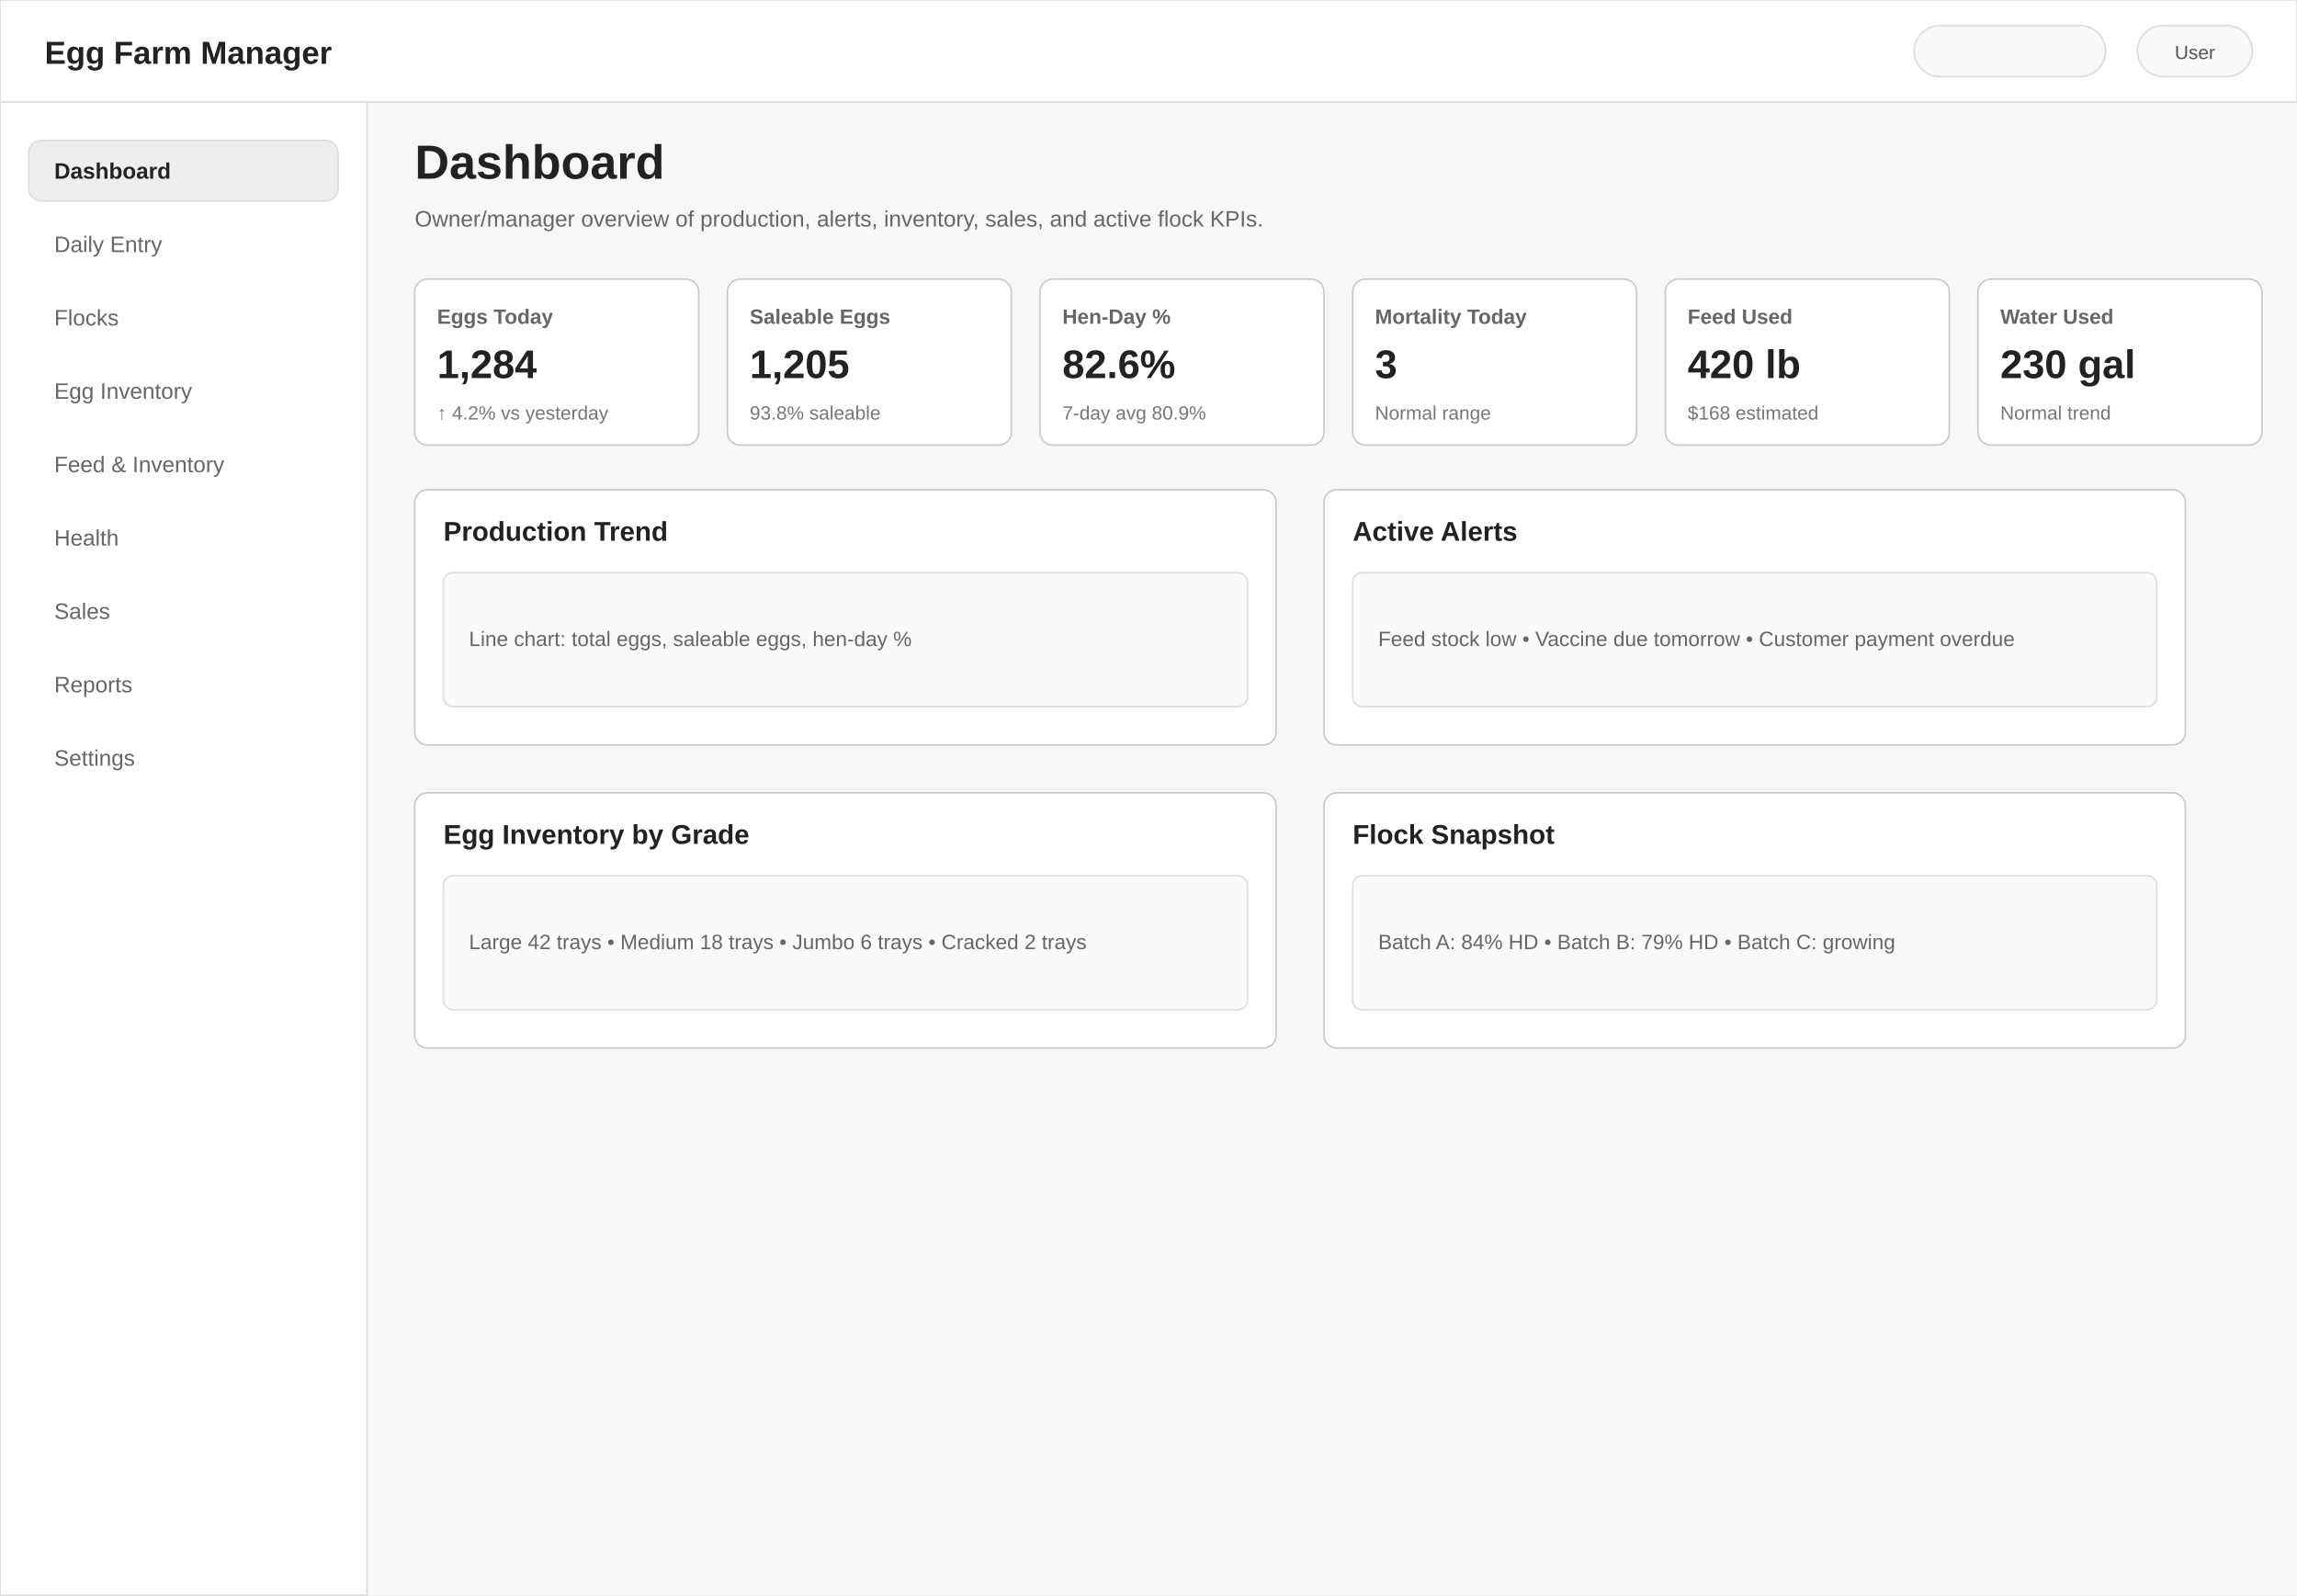
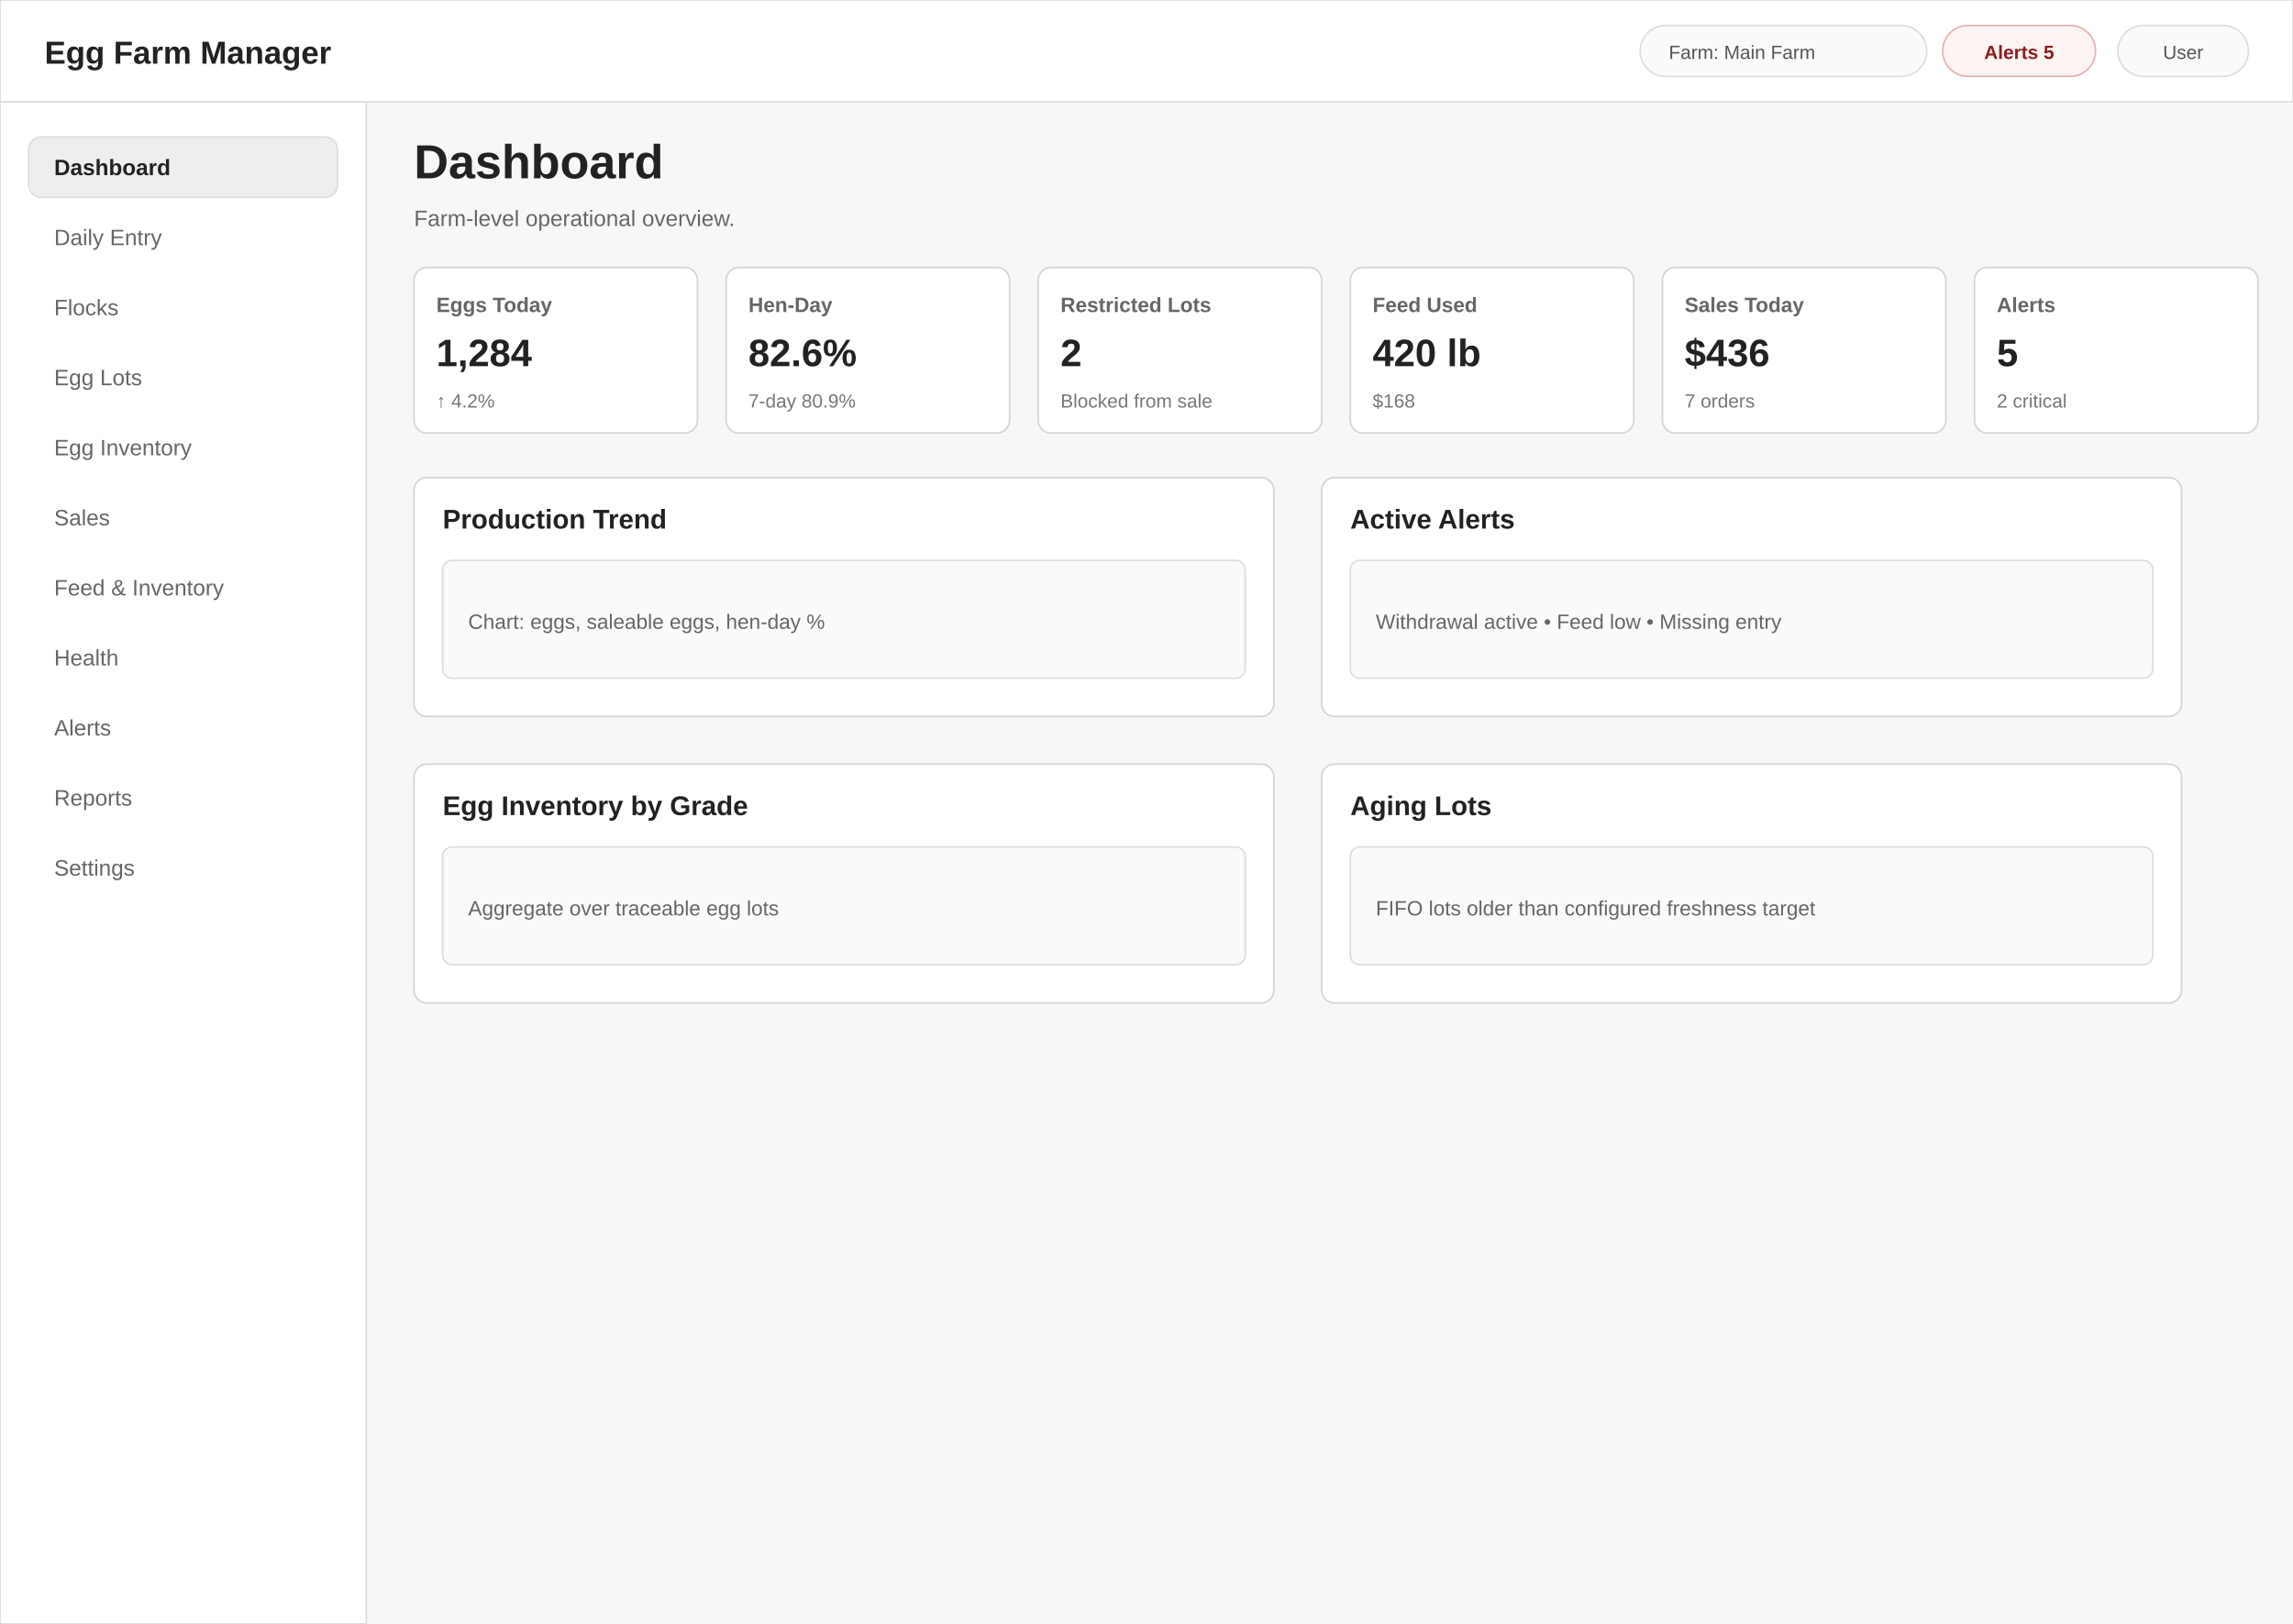
- <svg xmlns="http://www.w3.org/2000/svg" width="1440" height="1000" viewBox="0 0 1440 1000">
+ <svg xmlns="http://www.w3.org/2000/svg" width="1440" height="1020" viewBox="0 0 1440 1020">
  <rect width="100%" height="100%" fill="#f6f7f9" />
-   <rect x="0" y="0" width="1440" height="64" rx="0" fill="#ffffff" stroke="#dddddd" stroke-width="1" />
-   <text x="28" y="40" font-size="20" font-family="Arial, sans-serif" font-weight="700" fill="#222" text-anchor="start">Egg Farm Manager</text>
-   <text x="1230" y="38" font-size="13" font-family="Arial, sans-serif" font-weight="400" fill="#777" text-anchor="start">Search</text>
-   <rect x="1200" y="16" width="120" height="32" rx="16" fill="#f8f8f8" stroke="#ddd" stroke-width="1" />
-   <rect x="1340" y="16" width="72" height="32" rx="16" fill="#f8f8f8" stroke="#ddd" stroke-width="1" />
-   <text x="1376" y="37" font-size="12" font-family="Arial, sans-serif" font-weight="400" fill="#555" text-anchor="middle">User</text>
-   <rect x="0" y="64" width="230" height="936" rx="0" fill="#ffffff" stroke="#dddddd" stroke-width="1" />
-   <rect x="18" y="88" width="194" height="38" rx="8" fill="#eeeeee" stroke="#dddddd" stroke-width="1" />
-   <text x="34" y="112" font-size="14" font-family="Arial, sans-serif" font-weight="600" fill="#222" text-anchor="start">Dashboard</text>
-   <text x="34" y="158" font-size="14" font-family="Arial, sans-serif" font-weight="400" fill="#666" text-anchor="start">Daily Entry</text>
-   <text x="34" y="204" font-size="14" font-family="Arial, sans-serif" font-weight="400" fill="#666" text-anchor="start">Flocks</text>
-   <text x="34" y="250" font-size="14" font-family="Arial, sans-serif" font-weight="400" fill="#666" text-anchor="start">Egg Inventory</text>
-   <text x="34" y="296" font-size="14" font-family="Arial, sans-serif" font-weight="400" fill="#666" text-anchor="start">Feed &amp; Inventory</text>
-   <text x="34" y="342" font-size="14" font-family="Arial, sans-serif" font-weight="400" fill="#666" text-anchor="start">Health</text>
-   <text x="34" y="388" font-size="14" font-family="Arial, sans-serif" font-weight="400" fill="#666" text-anchor="start">Sales</text>
-   <text x="34" y="434" font-size="14" font-family="Arial, sans-serif" font-weight="400" fill="#666" text-anchor="start">Reports</text>
-   <text x="34" y="480" font-size="14" font-family="Arial, sans-serif" font-weight="400" fill="#666" text-anchor="start">Settings</text>
-   <text x="260" y="112" font-size="30" font-family="Arial, sans-serif" font-weight="700" fill="#222" text-anchor="start">Dashboard</text>
-   <text x="260" y="142" font-size="14" font-family="Arial, sans-serif" font-weight="400" fill="#666" text-anchor="start">Owner/manager overview of production, alerts, inventory, sales, and active flock KPIs.</text>
-   <rect x="260" y="175" width="178" height="104" rx="8" fill="#fff" stroke="#c9c9c9" stroke-width="1" />
-   <text x="274" y="203" font-size="13" font-family="Arial, sans-serif" font-weight="600" fill="#666" text-anchor="start">Eggs Today</text>
-   <text x="274" y="237" font-size="25" font-family="Arial, sans-serif" font-weight="700" fill="#222" text-anchor="start">1,284</text>
-   <text x="274" y="263" font-size="12" font-family="Arial, sans-serif" font-weight="400" fill="#777" text-anchor="start">↑ 4.2% vs yesterday</text>
-   <rect x="456" y="175" width="178" height="104" rx="8" fill="#fff" stroke="#c9c9c9" stroke-width="1" />
-   <text x="470" y="203" font-size="13" font-family="Arial, sans-serif" font-weight="600" fill="#666" text-anchor="start">Saleable Eggs</text>
-   <text x="470" y="237" font-size="25" font-family="Arial, sans-serif" font-weight="700" fill="#222" text-anchor="start">1,205</text>
-   <text x="470" y="263" font-size="12" font-family="Arial, sans-serif" font-weight="400" fill="#777" text-anchor="start">93.8% saleable</text>
-   <rect x="652" y="175" width="178" height="104" rx="8" fill="#fff" stroke="#c9c9c9" stroke-width="1" />
-   <text x="666" y="203" font-size="13" font-family="Arial, sans-serif" font-weight="600" fill="#666" text-anchor="start">Hen-Day %</text>
-   <text x="666" y="237" font-size="25" font-family="Arial, sans-serif" font-weight="700" fill="#222" text-anchor="start">82.6%</text>
-   <text x="666" y="263" font-size="12" font-family="Arial, sans-serif" font-weight="400" fill="#777" text-anchor="start">7-day avg 80.9%</text>
-   <rect x="848" y="175" width="178" height="104" rx="8" fill="#fff" stroke="#c9c9c9" stroke-width="1" />
-   <text x="862" y="203" font-size="13" font-family="Arial, sans-serif" font-weight="600" fill="#666" text-anchor="start">Mortality Today</text>
-   <text x="862" y="237" font-size="25" font-family="Arial, sans-serif" font-weight="700" fill="#222" text-anchor="start">3</text>
-   <text x="862" y="263" font-size="12" font-family="Arial, sans-serif" font-weight="400" fill="#777" text-anchor="start">Normal range</text>
-   <rect x="1044" y="175" width="178" height="104" rx="8" fill="#fff" stroke="#c9c9c9" stroke-width="1" />
-   <text x="1058" y="203" font-size="13" font-family="Arial, sans-serif" font-weight="600" fill="#666" text-anchor="start">Feed Used</text>
-   <text x="1058" y="237" font-size="25" font-family="Arial, sans-serif" font-weight="700" fill="#222" text-anchor="start">420 lb</text>
-   <text x="1058" y="263" font-size="12" font-family="Arial, sans-serif" font-weight="400" fill="#777" text-anchor="start">$168 estimated</text>
-   <rect x="1240" y="175" width="178" height="104" rx="8" fill="#fff" stroke="#c9c9c9" stroke-width="1" />
-   <text x="1254" y="203" font-size="13" font-family="Arial, sans-serif" font-weight="600" fill="#666" text-anchor="start">Water Used</text>
-   <text x="1254" y="237" font-size="25" font-family="Arial, sans-serif" font-weight="700" fill="#222" text-anchor="start">230 gal</text>
-   <text x="1254" y="263" font-size="12" font-family="Arial, sans-serif" font-weight="400" fill="#777" text-anchor="start">Normal trend</text>
-   <rect x="260" y="307" width="540" height="160" rx="8" fill="#fff" stroke="#c9c9c9" stroke-width="1" />
-   <text x="278" y="339" font-size="17" font-family="Arial, sans-serif" font-weight="700" fill="#222" text-anchor="start">Production Trend</text>
-   <rect x="278" y="359" width="504" height="84" rx="6" fill="#fafafa" stroke="#ddd" stroke-width="1" />
-   <text x="294" y="405" font-size="13" font-family="Arial, sans-serif" font-weight="400" fill="#666" text-anchor="start">Line chart: total eggs, saleable eggs, hen-day %</text>
-   <rect x="830" y="307" width="540" height="160" rx="8" fill="#fff" stroke="#c9c9c9" stroke-width="1" />
-   <text x="848" y="339" font-size="17" font-family="Arial, sans-serif" font-weight="700" fill="#222" text-anchor="start">Active Alerts</text>
-   <rect x="848" y="359" width="504" height="84" rx="6" fill="#fafafa" stroke="#ddd" stroke-width="1" />
-   <text x="864" y="405" font-size="13" font-family="Arial, sans-serif" font-weight="400" fill="#666" text-anchor="start">Feed stock low • Vaccine due tomorrow • Customer payment overdue</text>
-   <rect x="260" y="497" width="540" height="160" rx="8" fill="#fff" stroke="#c9c9c9" stroke-width="1" />
-   <text x="278" y="529" font-size="17" font-family="Arial, sans-serif" font-weight="700" fill="#222" text-anchor="start">Egg Inventory by Grade</text>
-   <rect x="278" y="549" width="504" height="84" rx="6" fill="#fafafa" stroke="#ddd" stroke-width="1" />
-   <text x="294" y="595" font-size="13" font-family="Arial, sans-serif" font-weight="400" fill="#666" text-anchor="start">Large 42 trays • Medium 18 trays • Jumbo 6 trays • Cracked 2 trays</text>
-   <rect x="830" y="497" width="540" height="160" rx="8" fill="#fff" stroke="#c9c9c9" stroke-width="1" />
-   <text x="848" y="529" font-size="17" font-family="Arial, sans-serif" font-weight="700" fill="#222" text-anchor="start">Flock Snapshot</text>
-   <rect x="848" y="549" width="504" height="84" rx="6" fill="#fafafa" stroke="#ddd" stroke-width="1" />
-   <text x="864" y="595" font-size="13" font-family="Arial, sans-serif" font-weight="400" fill="#666" text-anchor="start">Batch A: 84% HD • Batch B: 79% HD • Batch C: growing</text>
+   <rect x="0" y="0" width="1440" height="64" rx="0" fill="#fff" stroke="#ddd" stroke-width="1" />
+   <text x="28" y="40" font-family="Arial, sans-serif" font-size="20" font-weight="700" fill="#222" text-anchor="start">Egg Farm Manager</text>
+   <rect x="1030" y="16" width="180" height="32" rx="16" fill="#fafafa" stroke="#ddd" stroke-width="1" />
+   <text x="1048" y="37" font-family="Arial, sans-serif" font-size="12" font-weight="400" fill="#555" text-anchor="start">Farm: Main Farm</text>
+   <rect x="1220" y="16" width="96" height="32" rx="16" fill="#fff4f4" stroke="#e6b0b0" stroke-width="1" />
+   <text x="1268" y="37" font-family="Arial, sans-serif" font-size="12" font-weight="700" fill="#8a1f1f" text-anchor="middle">Alerts 5</text>
+   <rect x="1330" y="16" width="82" height="32" rx="16" fill="#fafafa" stroke="#ddd" stroke-width="1" />
+   <text x="1371" y="37" font-family="Arial, sans-serif" font-size="12" font-weight="400" fill="#555" text-anchor="middle">User</text>
+   <rect x="0" y="64" width="230" height="956" rx="0" fill="#fff" stroke="#ddd" stroke-width="1" />
+   <rect x="18" y="86" width="194" height="38" rx="8" fill="#eeeeee" stroke="#ddd" stroke-width="1" />
+   <text x="34" y="110" font-family="Arial, sans-serif" font-size="14" font-weight="600" fill="#222" text-anchor="start">Dashboard</text>
+   <text x="34" y="154" font-family="Arial, sans-serif" font-size="14" font-weight="400" fill="#666" text-anchor="start">Daily Entry</text>
+   <text x="34" y="198" font-family="Arial, sans-serif" font-size="14" font-weight="400" fill="#666" text-anchor="start">Flocks</text>
+   <text x="34" y="242" font-family="Arial, sans-serif" font-size="14" font-weight="400" fill="#666" text-anchor="start">Egg Lots</text>
+   <text x="34" y="286" font-family="Arial, sans-serif" font-size="14" font-weight="400" fill="#666" text-anchor="start">Egg Inventory</text>
+   <text x="34" y="330" font-family="Arial, sans-serif" font-size="14" font-weight="400" fill="#666" text-anchor="start">Sales</text>
+   <text x="34" y="374" font-family="Arial, sans-serif" font-size="14" font-weight="400" fill="#666" text-anchor="start">Feed &amp; Inventory</text>
+   <text x="34" y="418" font-family="Arial, sans-serif" font-size="14" font-weight="400" fill="#666" text-anchor="start">Health</text>
+   <text x="34" y="462" font-family="Arial, sans-serif" font-size="14" font-weight="400" fill="#666" text-anchor="start">Alerts</text>
+   <text x="34" y="506" font-family="Arial, sans-serif" font-size="14" font-weight="400" fill="#666" text-anchor="start">Reports</text>
+   <text x="34" y="550" font-family="Arial, sans-serif" font-size="14" font-weight="400" fill="#666" text-anchor="start">Settings</text>
+   <text x="260" y="112" font-family="Arial, sans-serif" font-size="30" font-weight="700" fill="#222" text-anchor="start">Dashboard</text>
+   <text x="260" y="142" font-family="Arial, sans-serif" font-size="14" font-weight="400" fill="#666" text-anchor="start">Farm-level operational overview.</text>
+   <rect x="260" y="168" width="178" height="104" rx="8" fill="#fff" stroke="#d4d4d4" stroke-width="1" />
+   <text x="274" y="196" font-family="Arial, sans-serif" font-size="13" font-weight="700" fill="#666" text-anchor="start">Eggs Today</text>
+   <text x="274" y="230" font-family="Arial, sans-serif" font-size="24" font-weight="700" fill="#222" text-anchor="start">1,284</text>
+   <text x="274" y="256" font-family="Arial, sans-serif" font-size="12" font-weight="400" fill="#777" text-anchor="start">↑ 4.2%</text>
+   <rect x="456" y="168" width="178" height="104" rx="8" fill="#fff" stroke="#d4d4d4" stroke-width="1" />
+   <text x="470" y="196" font-family="Arial, sans-serif" font-size="13" font-weight="700" fill="#666" text-anchor="start">Hen-Day</text>
+   <text x="470" y="230" font-family="Arial, sans-serif" font-size="24" font-weight="700" fill="#222" text-anchor="start">82.6%</text>
+   <text x="470" y="256" font-family="Arial, sans-serif" font-size="12" font-weight="400" fill="#777" text-anchor="start">7-day 80.9%</text>
+   <rect x="652" y="168" width="178" height="104" rx="8" fill="#fff" stroke="#d4d4d4" stroke-width="1" />
+   <text x="666" y="196" font-family="Arial, sans-serif" font-size="13" font-weight="700" fill="#666" text-anchor="start">Restricted Lots</text>
+   <text x="666" y="230" font-family="Arial, sans-serif" font-size="24" font-weight="700" fill="#222" text-anchor="start">2</text>
+   <text x="666" y="256" font-family="Arial, sans-serif" font-size="12" font-weight="400" fill="#777" text-anchor="start">Blocked from sale</text>
+   <rect x="848" y="168" width="178" height="104" rx="8" fill="#fff" stroke="#d4d4d4" stroke-width="1" />
+   <text x="862" y="196" font-family="Arial, sans-serif" font-size="13" font-weight="700" fill="#666" text-anchor="start">Feed Used</text>
+   <text x="862" y="230" font-family="Arial, sans-serif" font-size="24" font-weight="700" fill="#222" text-anchor="start">420 lb</text>
+   <text x="862" y="256" font-family="Arial, sans-serif" font-size="12" font-weight="400" fill="#777" text-anchor="start">$168</text>
+   <rect x="1044" y="168" width="178" height="104" rx="8" fill="#fff" stroke="#d4d4d4" stroke-width="1" />
+   <text x="1058" y="196" font-family="Arial, sans-serif" font-size="13" font-weight="700" fill="#666" text-anchor="start">Sales Today</text>
+   <text x="1058" y="230" font-family="Arial, sans-serif" font-size="24" font-weight="700" fill="#222" text-anchor="start">$436</text>
+   <text x="1058" y="256" font-family="Arial, sans-serif" font-size="12" font-weight="400" fill="#777" text-anchor="start">7 orders</text>
+   <rect x="1240" y="168" width="178" height="104" rx="8" fill="#fff" stroke="#d4d4d4" stroke-width="1" />
+   <text x="1254" y="196" font-family="Arial, sans-serif" font-size="13" font-weight="700" fill="#666" text-anchor="start">Alerts</text>
+   <text x="1254" y="230" font-family="Arial, sans-serif" font-size="24" font-weight="700" fill="#222" text-anchor="start">5</text>
+   <text x="1254" y="256" font-family="Arial, sans-serif" font-size="12" font-weight="400" fill="#777" text-anchor="start">2 critical</text>
+   <rect x="260" y="300" width="540" height="150" rx="8" fill="#fff" stroke="#d4d4d4" stroke-width="1" />
+   <text x="278" y="332" font-family="Arial, sans-serif" font-size="17" font-weight="700" fill="#222" text-anchor="start">Production Trend</text>
+   <rect x="278" y="352" width="504" height="74" rx="6" fill="#fafafa" stroke="#ddd" stroke-width="1" />
+   <text x="294" y="395" font-family="Arial, sans-serif" font-size="13" font-weight="400" fill="#666" text-anchor="start">Chart: eggs, saleable eggs, hen-day %</text>
+   <rect x="830" y="300" width="540" height="150" rx="8" fill="#fff" stroke="#d4d4d4" stroke-width="1" />
+   <text x="848" y="332" font-family="Arial, sans-serif" font-size="17" font-weight="700" fill="#222" text-anchor="start">Active Alerts</text>
+   <rect x="848" y="352" width="504" height="74" rx="6" fill="#fafafa" stroke="#ddd" stroke-width="1" />
+   <text x="864" y="395" font-family="Arial, sans-serif" font-size="13" font-weight="400" fill="#666" text-anchor="start">Withdrawal active • Feed low • Missing entry</text>
+   <rect x="260" y="480" width="540" height="150" rx="8" fill="#fff" stroke="#d4d4d4" stroke-width="1" />
+   <text x="278" y="512" font-family="Arial, sans-serif" font-size="17" font-weight="700" fill="#222" text-anchor="start">Egg Inventory by Grade</text>
+   <rect x="278" y="532" width="504" height="74" rx="6" fill="#fafafa" stroke="#ddd" stroke-width="1" />
+   <text x="294" y="575" font-family="Arial, sans-serif" font-size="13" font-weight="400" fill="#666" text-anchor="start">Aggregate over traceable egg lots</text>
+   <rect x="830" y="480" width="540" height="150" rx="8" fill="#fff" stroke="#d4d4d4" stroke-width="1" />
+   <text x="848" y="512" font-family="Arial, sans-serif" font-size="17" font-weight="700" fill="#222" text-anchor="start">Aging Lots</text>
+   <rect x="848" y="532" width="504" height="74" rx="6" fill="#fafafa" stroke="#ddd" stroke-width="1" />
+   <text x="864" y="575" font-family="Arial, sans-serif" font-size="13" font-weight="400" fill="#666" text-anchor="start">FIFO lots older than configured freshness target</text>
</svg>
